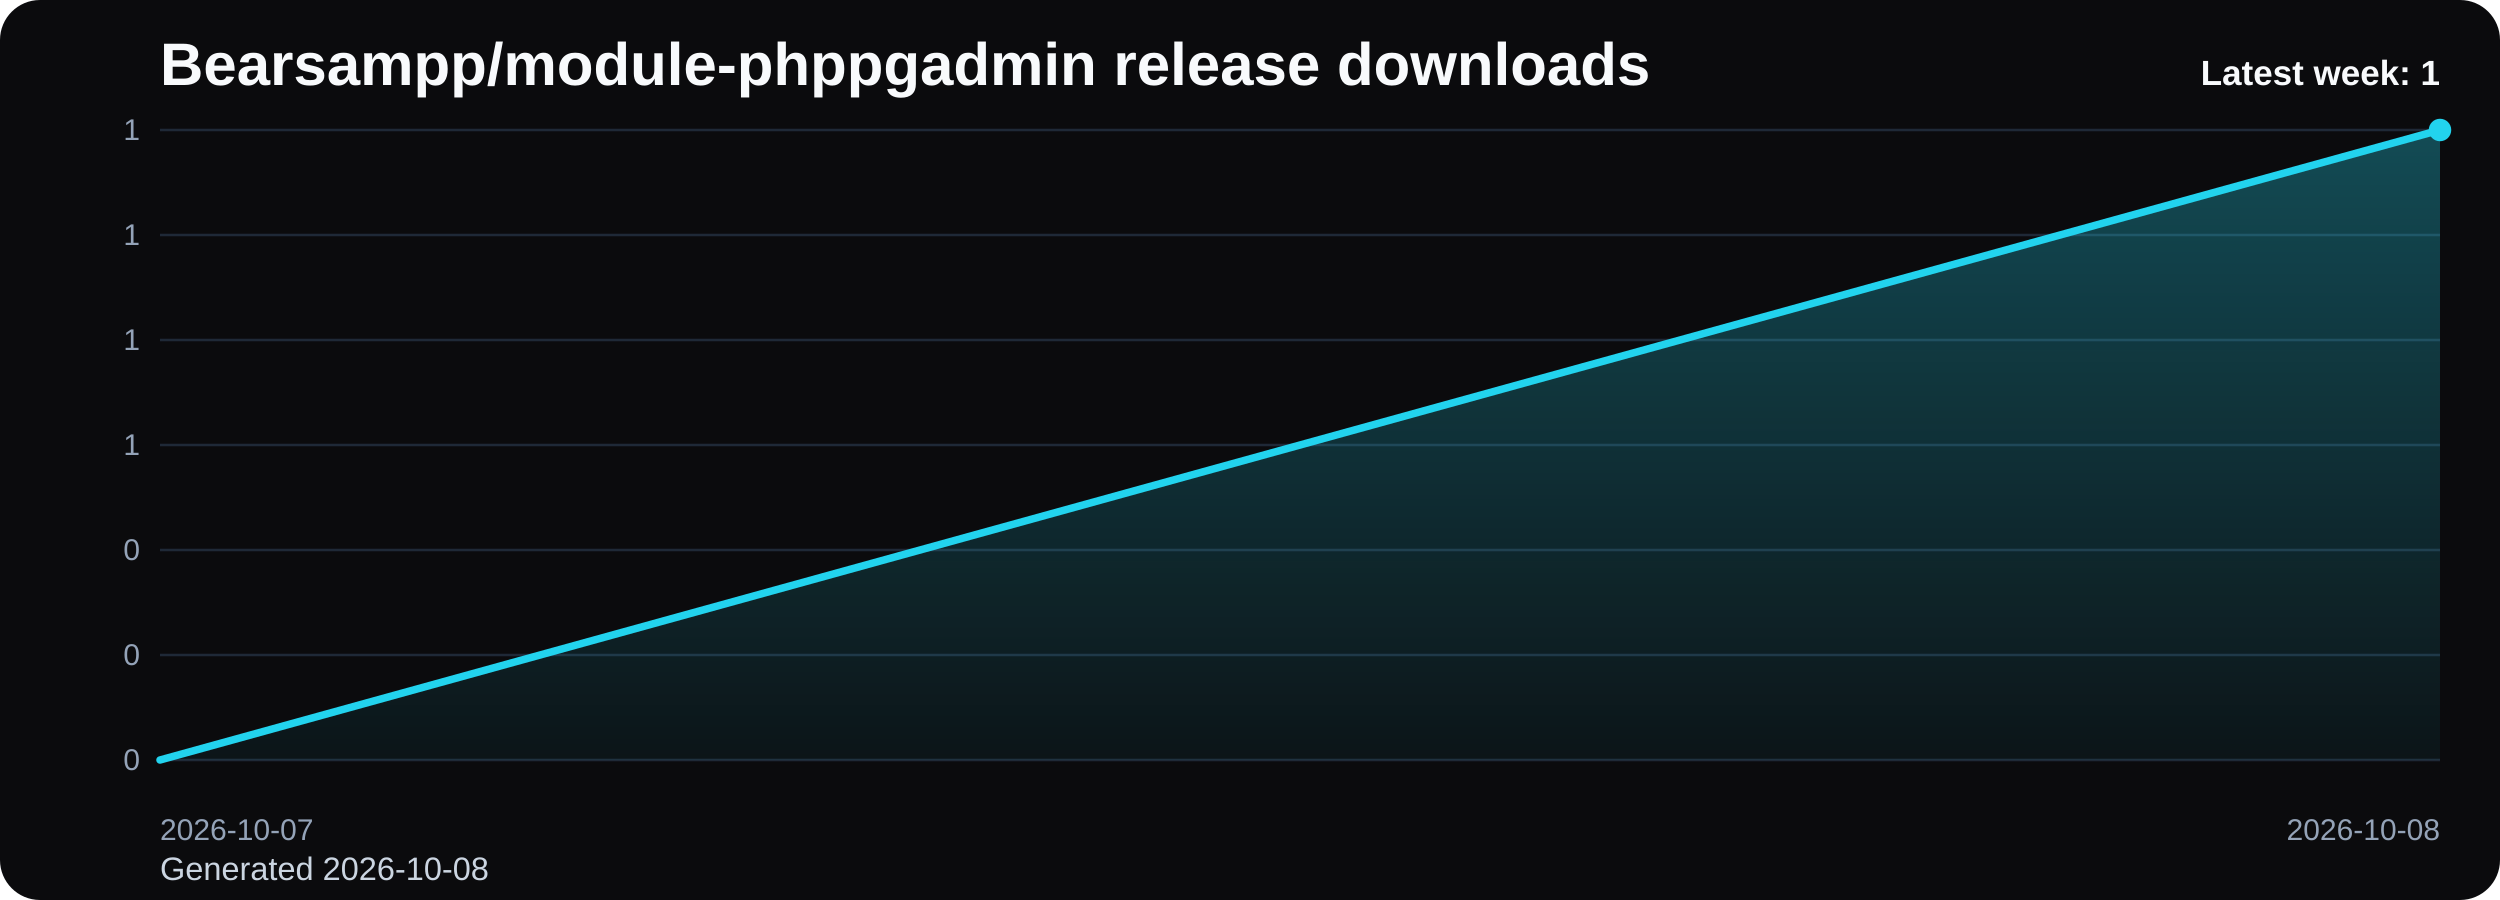
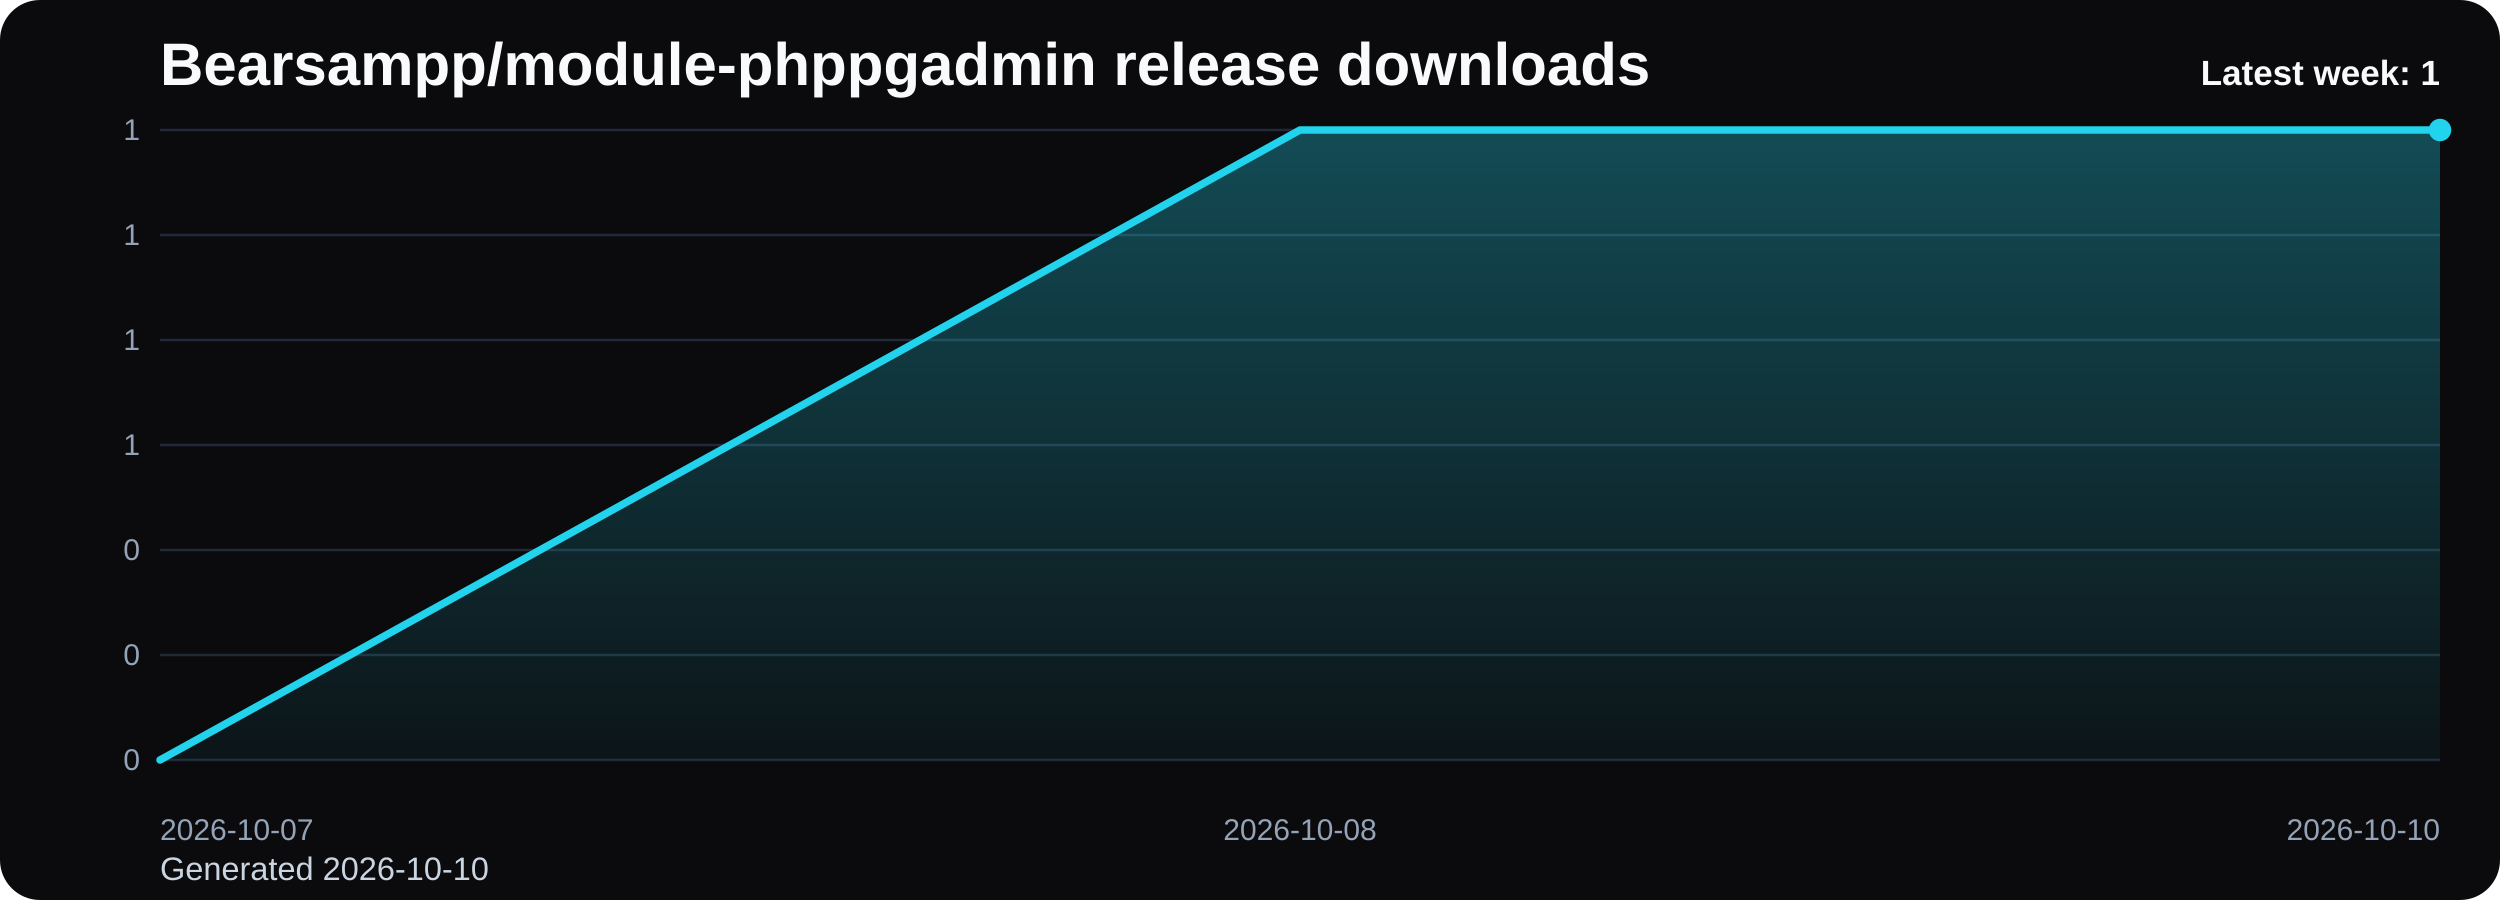
<svg xmlns="http://www.w3.org/2000/svg" viewBox="0 0 1000 360" role="img" aria-label="Bearsampp/module-phppgadmin release downloads chart">
  <defs>
    <linearGradient id="fill-weekly-black" x1="0" y1="0" x2="0" y2="1">
      <stop offset="0%" stop-color="#22d3ee" stop-opacity="0.32" />
      <stop offset="100%" stop-color="#22d3ee" stop-opacity="0.05" />
    </linearGradient>
    <style>
      .bg { fill: #0b0b0d; }
      .title { font: 700 24px Arial, sans-serif; fill: #f8fafc; }
      .sub { font: 400 13px Arial, sans-serif; fill: #cbd5e1; }
      .grid { stroke: #1f2937; stroke-width: 1; }
      .axis { font: 400 12px Arial, sans-serif; fill: #94a3b8; }
      .line { fill: none; stroke: #22d3ee; stroke-width: 3; stroke-linecap: round; stroke-linejoin: round; }
      .dot { fill: #22d3ee; }
      .value { font: 600 11px Arial, sans-serif; fill: #cbd5e1; }
      .latest { font: 700 14px Arial, sans-serif; fill: #f8fafc; }
    </style>
  </defs>
  <rect class="bg" x="0" y="0" width="1000" height="360" rx="16" />
  <text class="title" x="64" y="34">Bearsampp/module-phppgadmin release downloads</text>
-   <text class="sub" x="64" y="352">Generated 2026-10-08</text>
+   <text class="sub" x="64" y="352">Generated 2026-10-10</text>
  <line x1="64" y1="52.00" x2="976" y2="52.00" class="grid" />
  <text x="56" y="56.00" text-anchor="end" class="axis">1</text>
  <line x1="64" y1="94.00" x2="976" y2="94.00" class="grid" />
  <text x="56" y="98.00" text-anchor="end" class="axis">1</text>
  <line x1="64" y1="136.00" x2="976" y2="136.00" class="grid" />
  <text x="56" y="140.00" text-anchor="end" class="axis">1</text>
  <line x1="64" y1="178.00" x2="976" y2="178.00" class="grid" />
  <text x="56" y="182.00" text-anchor="end" class="axis">1</text>
  <line x1="64" y1="220.00" x2="976" y2="220.00" class="grid" />
  <text x="56" y="224.00" text-anchor="end" class="axis">0</text>
  <line x1="64" y1="262.00" x2="976" y2="262.00" class="grid" />
  <text x="56" y="266.00" text-anchor="end" class="axis">0</text>
  <line x1="64" y1="304.00" x2="976" y2="304.00" class="grid" />
  <text x="56" y="308.00" text-anchor="end" class="axis">0</text>
-   <path d="M 64.00 304 L 64.00 304.00 L 976.00 52.00 L 976.00 304 Z" fill="url(#fill-weekly-black)" />
-   <polyline class="line" points="64.00,304.00 976.00,52.00" />
+   <path d="M 64.00 304 L 64.00 304.00 L 520.00 52.00 L 976.00 52.00 L 976.00 304 Z" fill="url(#fill-weekly-black)" />
+   <polyline class="line" points="64.00,304.00 520.00,52.00 976.00,52.00" />
  <circle class="dot" cx="976.00" cy="52.00" r="4.5" />
  <text class="axis" x="64.00" y="336" text-anchor="start">2026-10-07</text>
-   <text class="axis" x="976.00" y="336" text-anchor="end">2026-10-08</text>
+   <text class="axis" x="520.00" y="336" text-anchor="middle">2026-10-08</text>
+   <text class="axis" x="976.00" y="336" text-anchor="end">2026-10-10</text>
  <text class="latest" x="976" y="34" text-anchor="end">Latest week: 1</text>
</svg>
